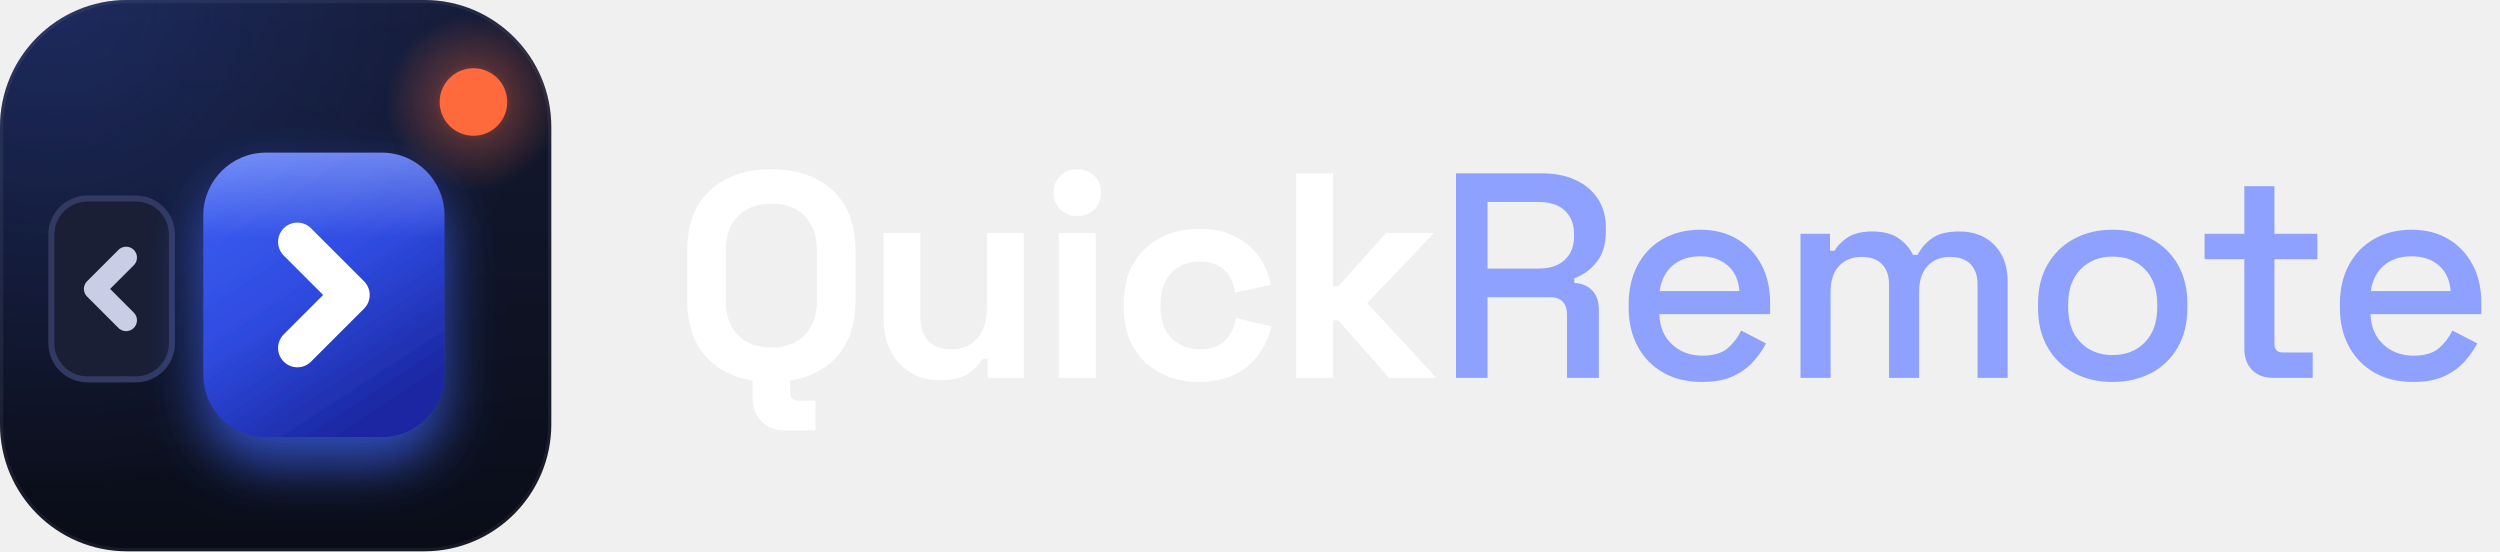
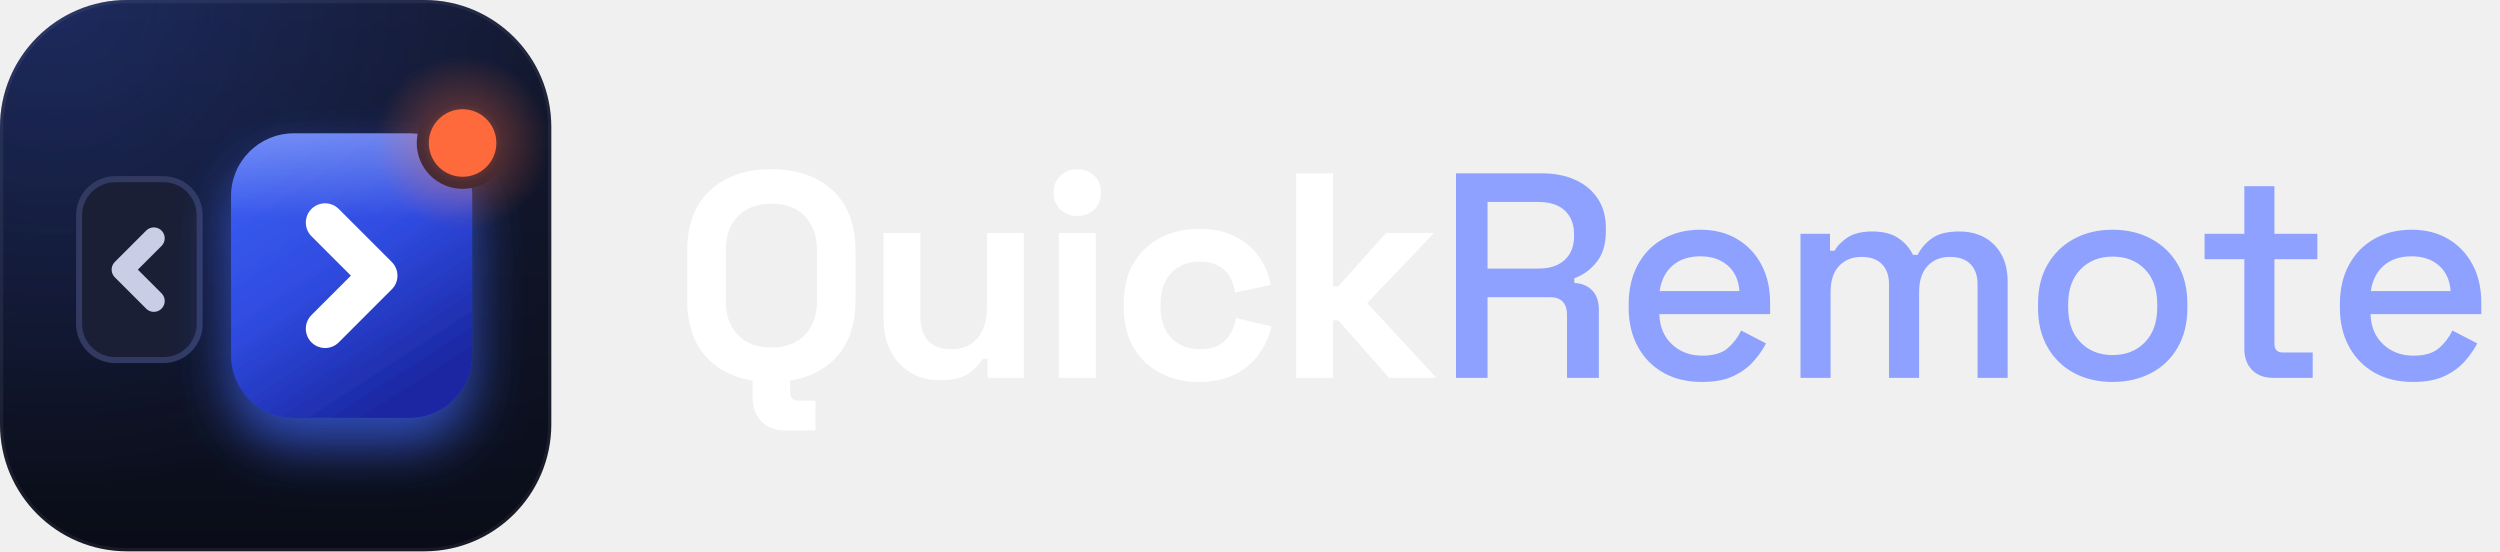
<svg xmlns="http://www.w3.org/2000/svg" viewBox="0 0 1179 260" width="1179" height="260">
  <defs>
+     <mask id="dot" maskUnits="userSpaceOnUse" x="-512" y="-512" width="1536" height="1536">
+       <rect x="-512" y="-512" width="1536" height="1536" fill="#FFFFFF" />
+       <circle cx="388" cy="166" r="38" fill="#000000" />
+     </mask>
    <linearGradient id="next" x1="0" y1="0" x2=".55" y2="1">
      <stop offset="0" stop-color="#3E63F5" />
      <stop offset=".55" stop-color="#2F4BE0" />
      <stop offset="1" stop-color="#1B28A3" />
    </linearGradient>
    <linearGradient id="sheen" x1="0" y1="0" x2="0" y2="1">
      <stop offset="0" stop-color="#FFFFFF" stop-opacity=".28" />
      <stop offset=".3" stop-color="#FFFFFF" stop-opacity="0" />
    </linearGradient>
    <filter id="glow" x="-40%" y="-40%" width="180%" height="190%">
      <feDropShadow dx="0" dy="22" stdDeviation="22" flood-color="#3E63F5" flood-opacity="0.75" />
    </filter>
    <radialGradient id="laser">
      <stop offset="0" stop-color="#FF6A3D" stop-opacity=".75" />
      <stop offset=".45" stop-color="#FF6A3D" stop-opacity=".25" />
      <stop offset="1" stop-color="#FF6A3D" stop-opacity="0" />
    </radialGradient>
    <radialGradient id="light" cx=".1" cy="0" r=".9">
      <stop offset="0" stop-color="#3E63F5" stop-opacity="0.22" />
      <stop offset="1" stop-color="#3E63F5" stop-opacity="0" />
    </radialGradient>
  </defs>
  <g transform="scale(0.507812)">
    <defs>
      <linearGradient id="bg" x1="0" y1="0" x2="0" y2="1">
        <stop offset="0" stop-color="#141A33" />
        <stop offset="1" stop-color="#0A0D18" />
      </linearGradient>
      <clipPath id="tile">
        <rect width="512" height="512" rx="118" />
      </clipPath>
    </defs>
    <g clip-path="url(#tile)">
      <rect width="512" height="512" fill="url(#bg)" />
      <rect width="512" height="512" fill="url(#light)" />
-       <g transform="translate(256 256) scale(1.12) translate(-256 -260)">
+       <g transform="translate(256 256) scale(1.12) translate(-233 -276)">
        <rect x="70" y="196" width="100" height="150" rx="30" fill="#1A1F36" stroke="#323A62" stroke-width="5" />
        <path d="M132 245 L106 271 L132 297" fill="none" stroke="#C9CEE6" stroke-width="18" stroke-linecap="round" stroke-linejoin="round" />
-         <g filter="url(#glow)">
-           <rect x="196" y="158" width="200" height="236" rx="52" fill="url(#next)" />
+         <g mask="url(#dot)">
+           <g filter="url(#glow)">
+             <rect x="196" y="158" width="200" height="236" rx="52" fill="url(#next)" />
+           </g>
+           <rect x="196" y="158" width="200" height="236" rx="52" fill="url(#sheen)" />
+           <path d="M274 232 L318 276 L274 320" fill="none" stroke="#FFFFFF" stroke-width="32" stroke-linecap="round" stroke-linejoin="round" />
        </g>
-         <rect x="196" y="158" width="200" height="236" rx="52" fill="url(#sheen)" />
-         <path d="M274 232 L318 276 L274 320" fill="none" stroke="#FFFFFF" stroke-width="32" stroke-linecap="round" stroke-linejoin="round" />
-         <circle cx="420" cy="116" r="72.8" fill="url(#laser)" />
-         <circle cx="420" cy="116" r="28" fill="#FF6A3D" />
+         <circle cx="388" cy="166" r="72.8" fill="url(#laser)" />
+         <circle cx="388" cy="166" r="28" fill="#FF6A3D" />
      </g>
    </g>
    <rect x="1.5" y="1.5" width="509" height="509" rx="116.5" fill="none" stroke="rgba(255,255,255,.06)" stroke-width="3" />
  </g>
  <g transform="translate(317.2 178.2) scale(0.1378)">
    <path fill="#FFFFFF" d="M338 14Q206 14 128.0 -58.5Q50 -131 50 -266V-434Q50 -569 128.0 -641.5Q206 -714 338 -714Q470 -714 548.0 -641.5Q626 -569 626 -434V-266Q626 -131 548.0 -58.5Q470 14 338 14ZM338 -104Q412 -104 453.0 -147.0Q494 -190 494 -262V-438Q494 -510 453.0 -553.0Q412 -596 338 -596Q265 -596 223.5 -553.0Q182 -510 182 -438V-262Q182 -190 223.5 -147.0Q265 -104 338 -104ZM384 180Q335 180 304.5 149.5Q274 119 274 68V0H402V48Q402 78 430 78H489V180Z M915.0 8Q857.0 8 813.5 -18.5Q770.0 -45 746.0 -92.0Q722.0 -139 722.0 -200V-496H848.0V-210Q848.0 -154 875.5 -126.0Q903.0 -98 954.0 -98Q1012.0 -98 1044.0 -136.5Q1076.0 -175 1076.0 -244V-496H1202.0V0H1078.0V-65H1060.0Q1048.0 -40 1015.0 -16.0Q982.0 8 915.0 8Z M1322.0 0V-496H1448.0V0ZM1385.0 -554Q1351.0 -554 1327.5 -576.0Q1304.0 -598 1304.0 -634Q1304.0 -670 1327.5 -692.0Q1351.0 -714 1385.0 -714Q1420.0 -714 1443.0 -692.0Q1466.0 -670 1466.0 -634Q1466.0 -598 1443.0 -576.0Q1420.0 -554 1385.0 -554Z M1801.0 14Q1729.0 14 1670.5 -16.0Q1612.0 -46 1578.0 -103.0Q1544.0 -160 1544.0 -241V-255Q1544.0 -336 1578.0 -393.0Q1612.0 -450 1670.5 -480.0Q1729.0 -510 1801.0 -510Q1872.0 -510 1923.0 -485.0Q1974.0 -460 2005.5 -416.5Q2037.0 -373 2047.0 -318L1925.0 -292Q1921.0 -322 1907.0 -346.0Q1893.0 -370 1867.5 -384.0Q1842.0 -398 1804.0 -398Q1766.0 -398 1735.5 -381.5Q1705.0 -365 1687.5 -332.5Q1670.0 -300 1670.0 -253V-243Q1670.0 -196 1687.5 -163.5Q1705.0 -131 1735.5 -114.5Q1766.0 -98 1804.0 -98Q1861.0 -98 1890.5 -127.5Q1920.0 -157 1928.0 -205L2050.0 -176Q2037.0 -123 2005.5 -79.5Q1974.0 -36 1923.0 -11.0Q1872.0 14 1801.0 14Z M2134.0 0V-700H2260.0V-313H2278.0L2442.0 -496H2606.0L2377.0 -256L2614.0 0H2452.0L2278.0 -197H2260.0V0Z" />
    <path fill="#8EA1FF" d="M2681.0 0V-700H2975.0Q3040.0 -700 3089.5 -677.5Q3139.0 -655 3166.5 -613.0Q3194.0 -571 3194.0 -513V-502Q3194.0 -436 3162.5 -396.5Q3131.0 -357 3086.0 -341V-325Q3124.0 -323 3147.0 -299.5Q3170.0 -276 3170.0 -232V0H3061.0V-217Q3061.0 -244 3047.0 -260.0Q3033.0 -276 3002.0 -276H2789.0V0ZM2789.0 -374H2963.0Q3021.0 -374 3053.0 -403.5Q3085.0 -433 3085.0 -484V-492Q3085.0 -543 3053.5 -572.5Q3022.0 -602 2963.0 -602H2789.0Z M3522.0 14Q3447.0 14 3391.0 -17.5Q3335.0 -49 3303.5 -106.5Q3272.0 -164 3272.0 -240V-252Q3272.0 -329 3303.0 -386.5Q3334.0 -444 3389.5 -475.5Q3445.0 -507 3518.0 -507Q3589.0 -507 3642.5 -475.5Q3696.0 -444 3726.0 -388.0Q3756.0 -332 3756.0 -257V-218H3377.0Q3379.0 -153 3420.5 -114.5Q3462.0 -76 3524.0 -76Q3582.0 -76 3611.5 -102.0Q3641.0 -128 3657.0 -162L3742.0 -118Q3728.0 -90 3701.5 -59.0Q3675.0 -28 3632.0 -7.0Q3589.0 14 3522.0 14ZM3378.0 -297H3651.0Q3647.0 -353 3611.0 -384.5Q3575.0 -416 3517.0 -416Q3459.0 -416 3422.5 -384.5Q3386.0 -353 3378.0 -297Z M3860.0 0V-493H3961.0V-435H3977.0Q3991.0 -461 4022.0 -481.0Q4053.0 -501 4106.0 -501Q4161.0 -501 4194.5 -478.5Q4228.0 -456 4245.0 -421H4261.0Q4278.0 -455 4310.5 -478.0Q4343.0 -501 4403.0 -501Q4451.0 -501 4488.0 -481.5Q4525.0 -462 4547.0 -423.5Q4569.0 -385 4569.0 -328V0H4466.0V-320Q4466.0 -365 4441.5 -389.5Q4417.0 -414 4372.0 -414Q4324.0 -414 4295.0 -383.0Q4266.0 -352 4266.0 -294V0H4163.0V-320Q4163.0 -365 4138.5 -389.5Q4114.0 -414 4069.0 -414Q4021.0 -414 3992.0 -383.0Q3963.0 -352 3963.0 -294V0Z M4928.0 14Q4854.0 14 4796.5 -16.5Q4739.0 -47 4706.0 -104.0Q4673.0 -161 4673.0 -239V-254Q4673.0 -332 4706.0 -388.5Q4739.0 -445 4796.5 -476.0Q4854.0 -507 4928.0 -507Q5002.0 -507 5060.0 -476.0Q5118.0 -445 5151.0 -388.5Q5184.0 -332 5184.0 -254V-239Q5184.0 -161 5151.0 -104.0Q5118.0 -47 5060.0 -16.5Q5002.0 14 4928.0 14ZM4928.0 -78Q4996.0 -78 5038.5 -121.5Q5081.0 -165 5081.0 -242V-251Q5081.0 -328 5039.0 -371.5Q4997.0 -415 4928.0 -415Q4861.0 -415 4818.5 -371.5Q4776.0 -328 4776.0 -251V-242Q4776.0 -165 4818.5 -121.5Q4861.0 -78 4928.0 -78Z M5477.0 0Q5432.0 0 5405.5 -27.0Q5379.0 -54 5379.0 -99V-406H5243.0V-493H5379.0V-656H5482.0V-493H5629.0V-406H5482.0V-117Q5482.0 -87 5510.0 -87H5613.0V0Z M5956.0 14Q5881.0 14 5825.0 -17.5Q5769.0 -49 5737.5 -106.5Q5706.0 -164 5706.0 -240V-252Q5706.0 -329 5737.0 -386.5Q5768.0 -444 5823.5 -475.5Q5879.0 -507 5952.0 -507Q6023.0 -507 6076.5 -475.5Q6130.0 -444 6160.0 -388.0Q6190.0 -332 6190.0 -257V-218H5811.0Q5813.0 -153 5854.5 -114.5Q5896.0 -76 5958.0 -76Q6016.0 -76 6045.5 -102.0Q6075.0 -128 6091.0 -162L6176.0 -118Q6162.0 -90 6135.5 -59.0Q6109.0 -28 6066.0 -7.0Q6023.0 14 5956.0 14ZM5812.0 -297H6085.0Q6081.0 -353 6045.0 -384.5Q6009.0 -416 5951.0 -416Q5893.0 -416 5856.5 -384.5Q5820.0 -353 5812.0 -297Z" />
  </g>
</svg>
